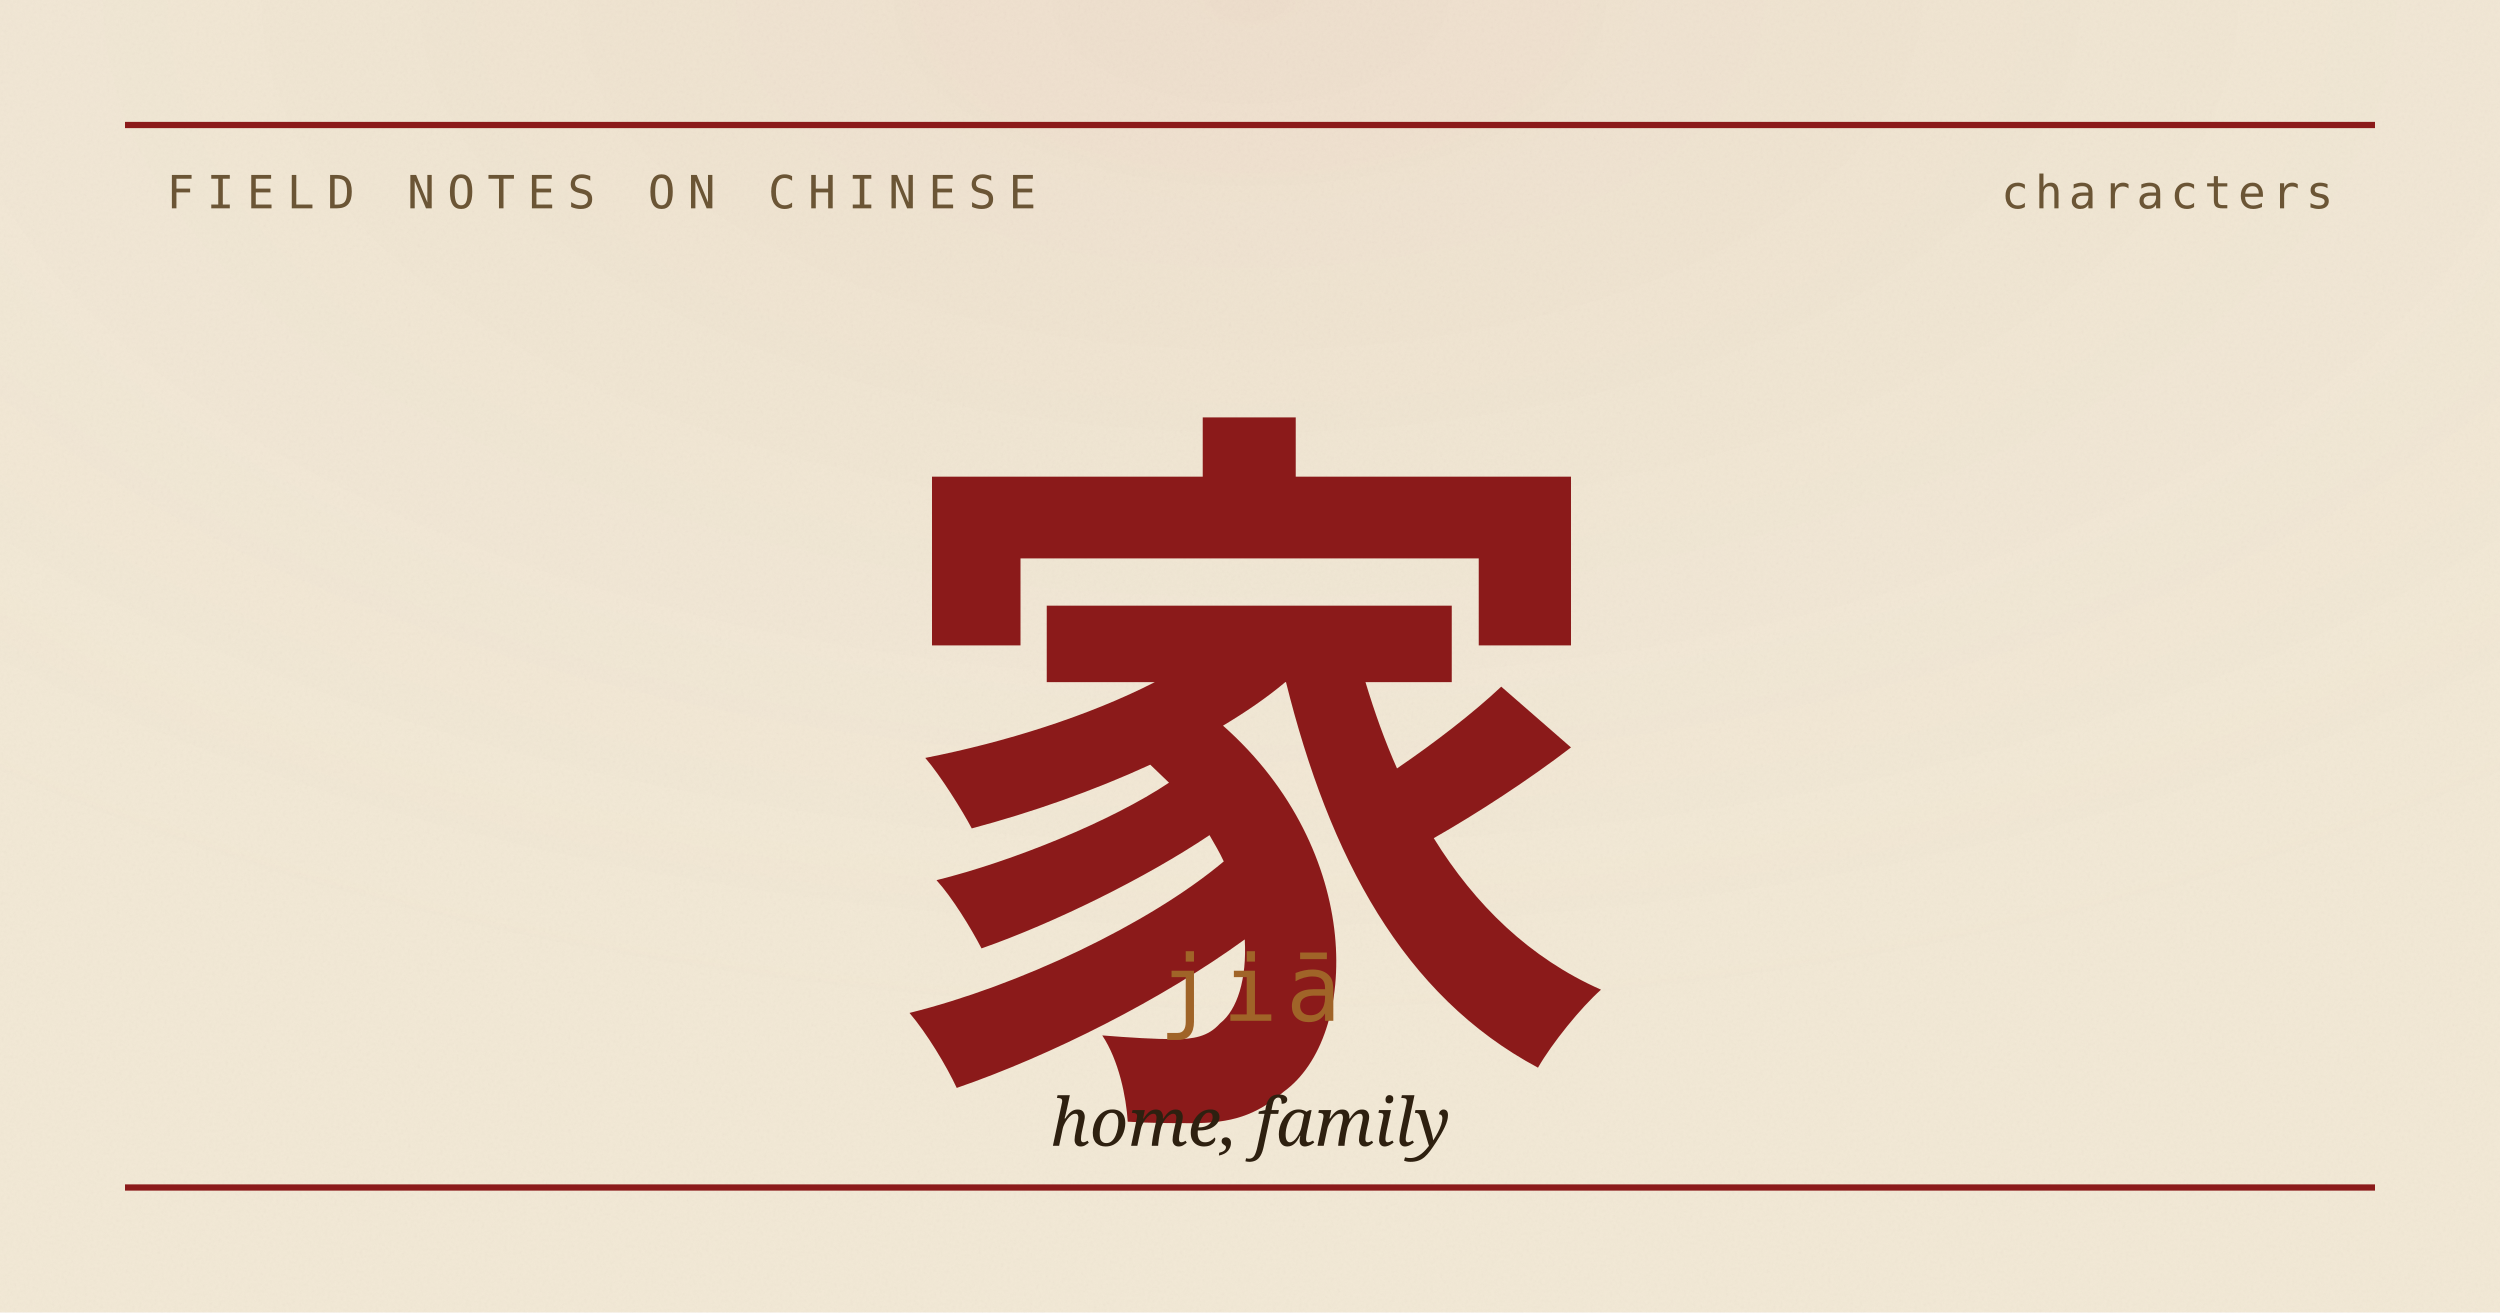
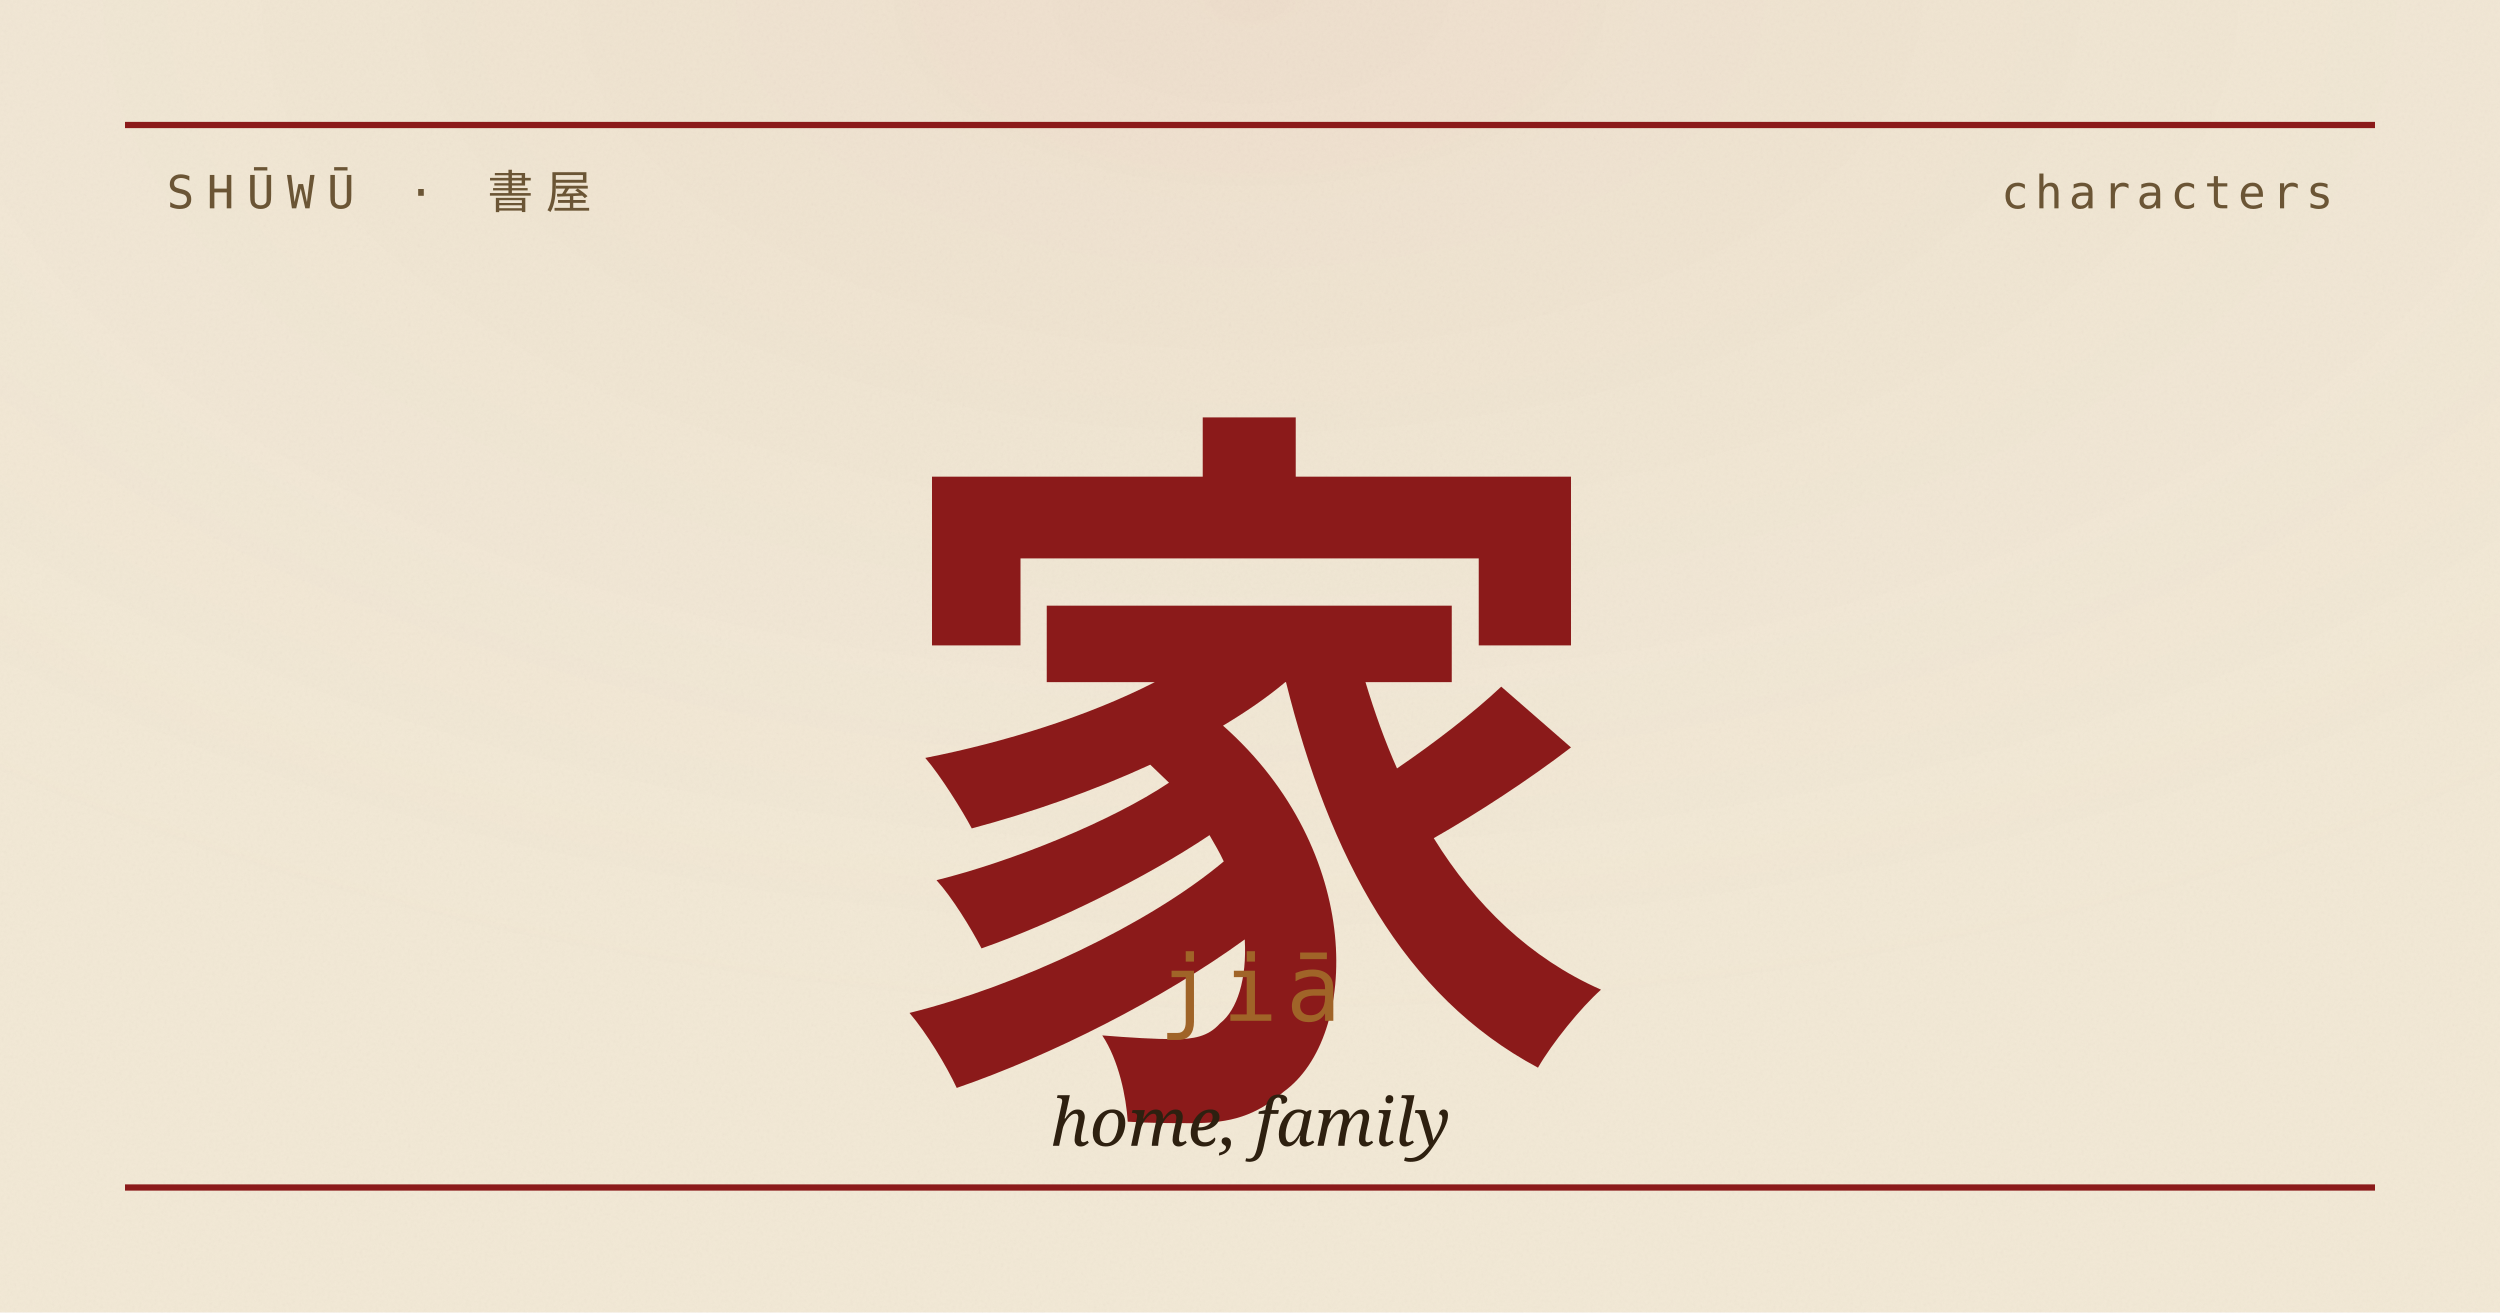
<svg xmlns="http://www.w3.org/2000/svg" viewBox="0 0 1200 630" width="1200" height="630">
  <defs>
    <filter id="paper">
      <feTurbulence type="fractalNoise" baseFrequency="0.65" numOctaves="5" stitchTiles="stitch" />
      <feColorMatrix type="saturate" values="0" />
    </filter>
    <radialGradient id="vignette" cx="50%" cy="0%" r="80%">
      <stop offset="0%" stop-color="#8b1a1a" stop-opacity="0.05" />
      <stop offset="100%" stop-color="#f2e8d5" stop-opacity="0" />
    </radialGradient>
  </defs>
  <rect width="1200" height="630" fill="#f2e8d5" />
  <rect width="1200" height="630" fill="url(#vignette)" />
  <rect width="1200" height="630" filter="url(#paper)" opacity="0.06" />
  <line x1="60" y1="60" x2="1140" y2="60" stroke="#8b1a1a" stroke-width="3" />
  <line x1="60" y1="570" x2="1140" y2="570" stroke="#8b1a1a" stroke-width="3" />
-   <text x="80" y="100" font-family="Inconsolata, monospace" font-size="22" letter-spacing="6" fill="#6b5535" text-transform="uppercase">FIELD NOTES ON CHINESE</text>
+   <text x="80" y="100" font-family="Inconsolata, monospace" font-size="22" letter-spacing="6" fill="#6b5535" text-transform="uppercase">SHŪWŪ · 書屋</text>
  <text x="1120" y="100" font-family="Inconsolata, monospace" font-size="22" letter-spacing="3" fill="#6b5535" text-anchor="end">characters</text>
  <text x="600" y="380" font-family="Noto Serif SC, serif" font-size="360" font-weight="700" fill="#8b1a1a" text-anchor="middle" dominant-baseline="middle">家</text>
  <text x="600" y="490" font-family="Inconsolata, monospace" font-size="44" letter-spacing="4" fill="#a06428" text-anchor="middle">jiā</text>
  <text x="600" y="550" font-family="Cormorant Garamond, Georgia, serif" font-style="italic" font-size="32" fill="#2e2010" text-anchor="middle">home, family</text>
</svg>
